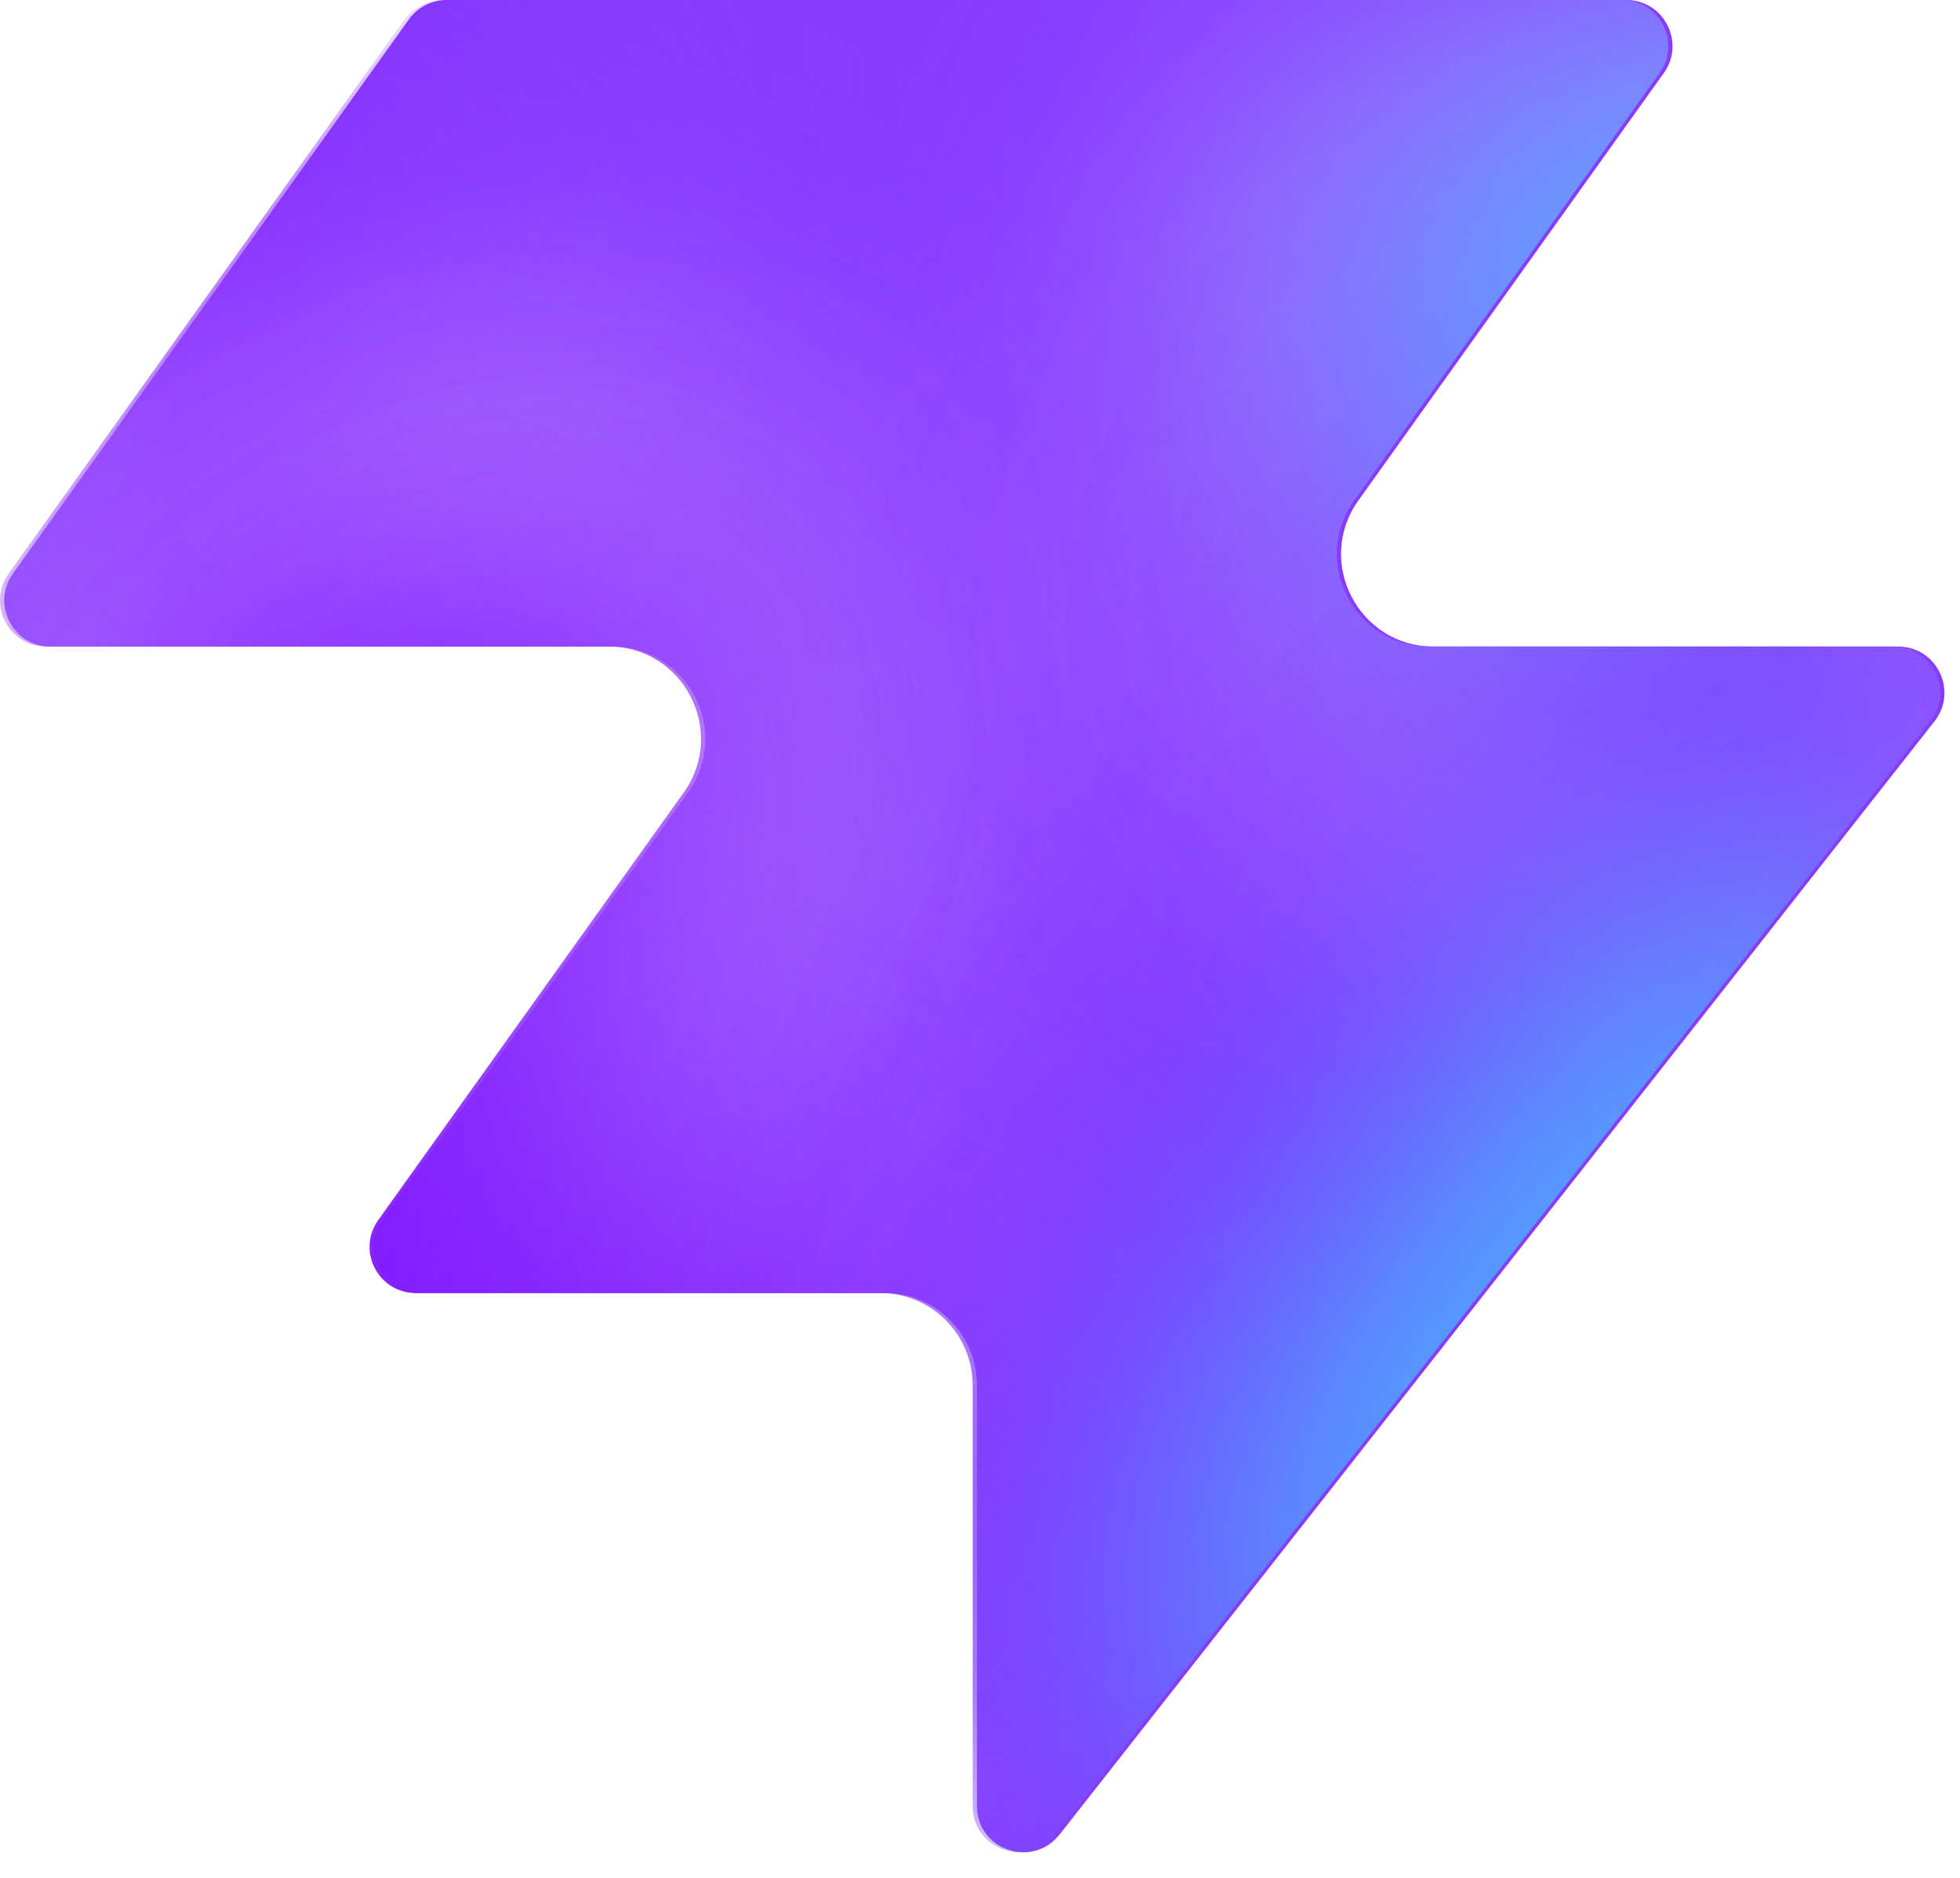
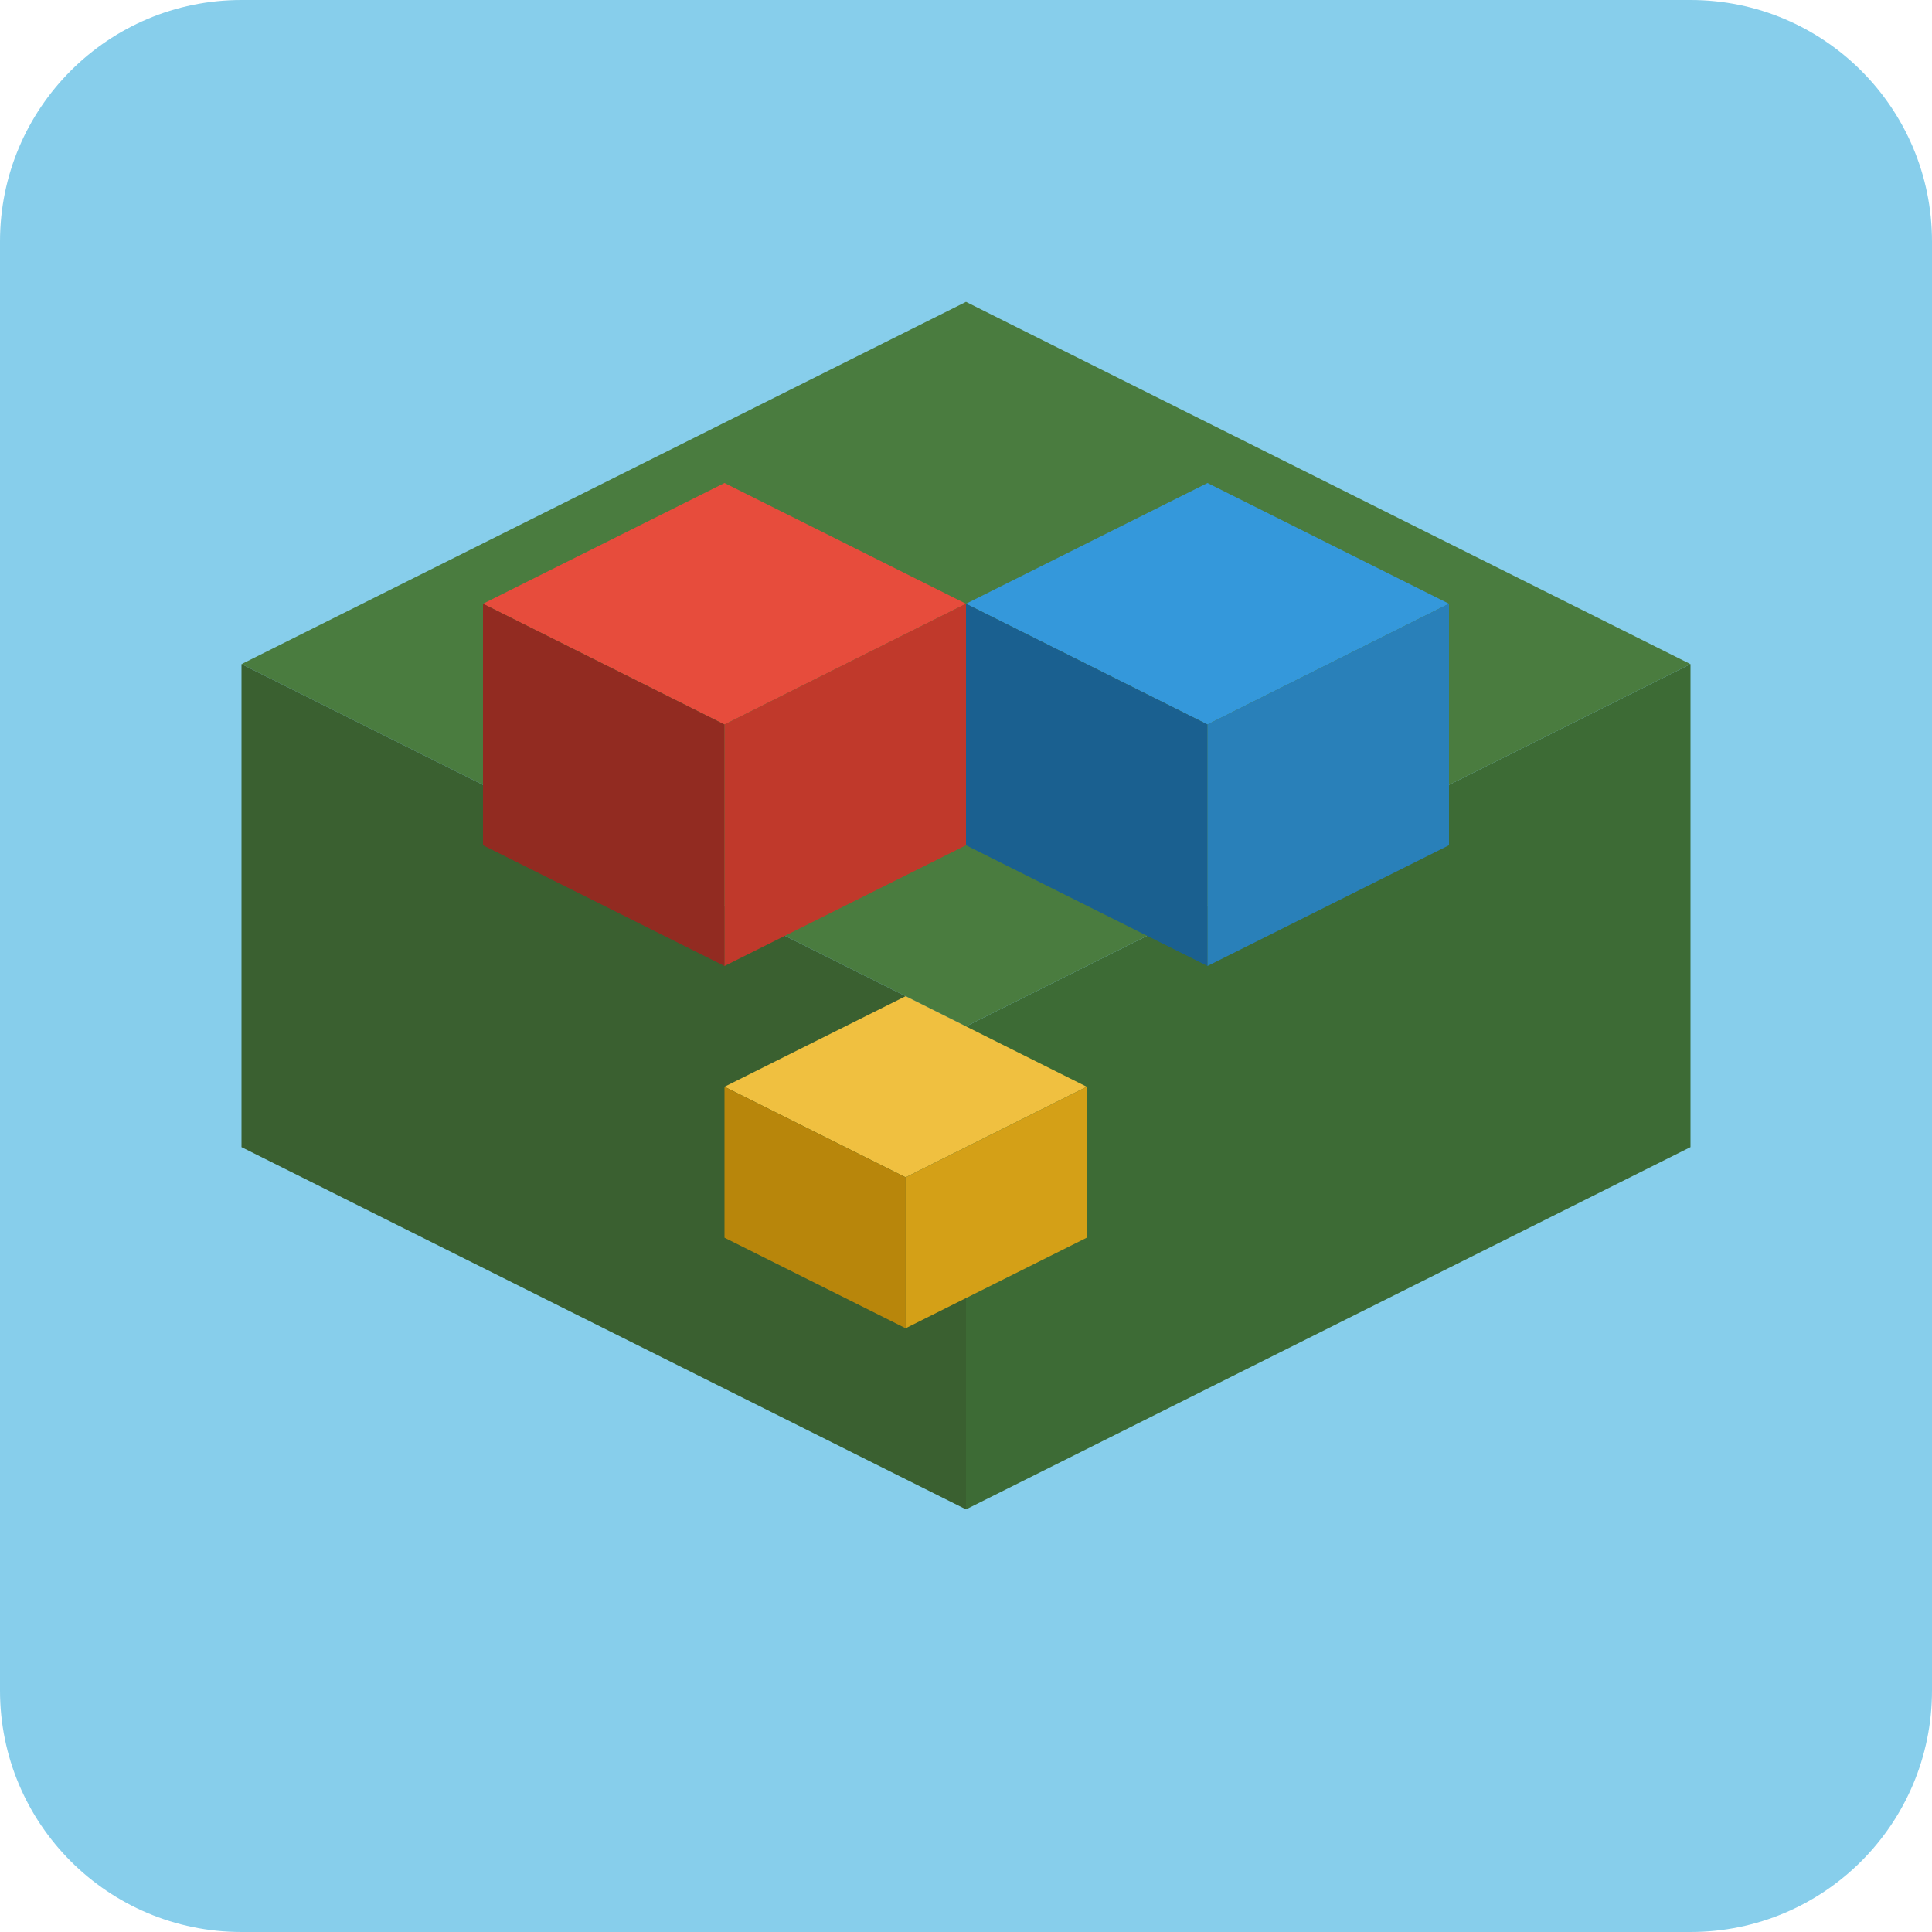
- <svg xmlns="http://www.w3.org/2000/svg" width="48" height="46" fill="none" viewBox="0 0 48 46">
-   <path fill="#863bff" d="M25.946 44.938c-.664.845-2.021.375-2.021-.698V33.937a2.26 2.26 0 0 0-2.262-2.262H10.287c-.92 0-1.456-1.04-.92-1.788l7.48-10.471c1.07-1.497 0-3.578-1.842-3.578H1.237c-.92 0-1.456-1.04-.92-1.788L10.013.474c.214-.297.556-.474.92-.474h28.894c.92 0 1.456 1.04.92 1.788l-7.48 10.471c-1.07 1.498 0 3.579 1.842 3.579h11.377c.943 0 1.473 1.088.89 1.83L25.947 44.94z" style="fill:#863bff;fill:color(display-p3 .525 .23 1);fill-opacity:1" />
-   <mask id="a" width="48" height="46" x="0" y="0" maskUnits="userSpaceOnUse" style="mask-type:alpha">
-     <path fill="#000" d="M25.842 44.938c-.664.844-2.021.375-2.021-.698V33.937a2.26 2.26 0 0 0-2.262-2.262H10.183c-.92 0-1.456-1.04-.92-1.788l7.48-10.471c1.07-1.498 0-3.579-1.842-3.579H1.133c-.92 0-1.456-1.04-.92-1.787L9.91.473c.214-.297.556-.474.92-.474h28.894c.92 0 1.456 1.04.92 1.788l-7.48 10.471c-1.07 1.498 0 3.578 1.842 3.578h11.377c.943 0 1.473 1.088.89 1.832L25.843 44.94z" style="fill:#000;fill-opacity:1" />
-   </mask>
-   <g mask="url(#a)">
-     <g filter="url(#b)">
-       <ellipse cx="5.508" cy="14.704" fill="#ede6ff" rx="5.508" ry="14.704" style="fill:#ede6ff;fill:color(display-p3 .927 .903 1);fill-opacity:1" transform="matrix(.00324 1 1 -.00324 -4.47 31.516)" />
-     </g>
-     <g filter="url(#c)">
-       <ellipse cx="10.399" cy="29.851" fill="#ede6ff" rx="10.399" ry="29.851" style="fill:#ede6ff;fill:color(display-p3 .927 .903 1);fill-opacity:1" transform="matrix(.00324 1 1 -.00324 -39.328 7.883)" />
-     </g>
-     <g filter="url(#d)">
-       <ellipse cx="5.508" cy="30.487" fill="#7e14ff" rx="5.508" ry="30.487" style="fill:#7e14ff;fill:color(display-p3 .492 .077 1);fill-opacity:1" transform="rotate(89.814 -25.913 -14.639)scale(1 -1)" />
-     </g>
-     <g filter="url(#e)">
-       <ellipse cx="5.508" cy="30.599" fill="#7e14ff" rx="5.508" ry="30.599" style="fill:#7e14ff;fill:color(display-p3 .492 .077 1);fill-opacity:1" transform="rotate(89.814 -32.644 -3.334)scale(1 -1)" />
-     </g>
-     <g filter="url(#f)">
-       <ellipse cx="5.508" cy="30.599" fill="#7e14ff" rx="5.508" ry="30.599" style="fill:#7e14ff;fill:color(display-p3 .492 .077 1);fill-opacity:1" transform="matrix(.00324 1 1 -.00324 -34.34 30.47)" />
-     </g>
-     <g filter="url(#g)">
-       <ellipse cx="14.072" cy="22.078" fill="#ede6ff" rx="14.072" ry="22.078" style="fill:#ede6ff;fill:color(display-p3 .927 .903 1);fill-opacity:1" transform="rotate(93.35 24.506 48.493)scale(-1 1)" />
-     </g>
-     <g filter="url(#h)">
-       <ellipse cx="3.47" cy="21.501" fill="#7e14ff" rx="3.47" ry="21.501" style="fill:#7e14ff;fill:color(display-p3 .492 .077 1);fill-opacity:1" transform="rotate(89.009 28.708 47.59)scale(-1 1)" />
-     </g>
-     <g filter="url(#i)">
-       <ellipse cx="3.47" cy="21.501" fill="#7e14ff" rx="3.47" ry="21.501" style="fill:#7e14ff;fill:color(display-p3 .492 .077 1);fill-opacity:1" transform="rotate(89.009 28.708 47.59)scale(-1 1)" />
-     </g>
-     <g filter="url(#j)">
-       <ellipse cx=".387" cy="8.972" fill="#7e14ff" rx="4.407" ry="29.108" style="fill:#7e14ff;fill:color(display-p3 .492 .077 1);fill-opacity:1" transform="rotate(39.51 .387 8.972)" />
-     </g>
-     <g filter="url(#k)">
-       <ellipse cx="47.523" cy="-6.092" fill="#7e14ff" rx="4.407" ry="29.108" style="fill:#7e14ff;fill:color(display-p3 .492 .077 1);fill-opacity:1" transform="rotate(37.892 47.523 -6.092)" />
-     </g>
-     <g filter="url(#l)">
-       <ellipse cx="41.412" cy="6.333" fill="#47bfff" rx="5.971" ry="9.665" style="fill:#47bfff;fill:color(display-p3 .28 .748 1);fill-opacity:1" transform="rotate(37.892 41.412 6.333)" />
-     </g>
-     <g filter="url(#m)">
-       <ellipse cx="-1.879" cy="38.332" fill="#7e14ff" rx="4.407" ry="29.108" style="fill:#7e14ff;fill:color(display-p3 .492 .077 1);fill-opacity:1" transform="rotate(37.892 -1.88 38.332)" />
-     </g>
-     <g filter="url(#n)">
-       <ellipse cx="-1.879" cy="38.332" fill="#7e14ff" rx="4.407" ry="29.108" style="fill:#7e14ff;fill:color(display-p3 .492 .077 1);fill-opacity:1" transform="rotate(37.892 -1.88 38.332)" />
-     </g>
-     <g filter="url(#o)">
-       <ellipse cx="35.651" cy="29.907" fill="#7e14ff" rx="4.407" ry="29.108" style="fill:#7e14ff;fill:color(display-p3 .492 .077 1);fill-opacity:1" transform="rotate(37.892 35.651 29.907)" />
-     </g>
-     <g filter="url(#p)">
-       <ellipse cx="38.418" cy="32.4" fill="#47bfff" rx="5.971" ry="15.297" style="fill:#47bfff;fill:color(display-p3 .28 .748 1);fill-opacity:1" transform="rotate(37.892 38.418 32.4)" />
-     </g>
-   </g>
-   <defs>
-     <filter id="b" width="60.045" height="41.654" x="-19.77" y="16.149" color-interpolation-filters="sRGB" filterUnits="userSpaceOnUse">
-       <feFlood flood-opacity="0" result="BackgroundImageFix" />
-       <feBlend in="SourceGraphic" in2="BackgroundImageFix" result="shape" />
-       <feGaussianBlur result="effect1_foregroundBlur_2002_17158" stdDeviation="7.659" />
-     </filter>
-     <filter id="c" width="90.34" height="51.437" x="-54.613" y="-7.533" color-interpolation-filters="sRGB" filterUnits="userSpaceOnUse">
-       <feFlood flood-opacity="0" result="BackgroundImageFix" />
-       <feBlend in="SourceGraphic" in2="BackgroundImageFix" result="shape" />
-       <feGaussianBlur result="effect1_foregroundBlur_2002_17158" stdDeviation="7.659" />
-     </filter>
-     <filter id="d" width="79.355" height="29.4" x="-49.64" y="2.03" color-interpolation-filters="sRGB" filterUnits="userSpaceOnUse">
-       <feFlood flood-opacity="0" result="BackgroundImageFix" />
-       <feBlend in="SourceGraphic" in2="BackgroundImageFix" result="shape" />
-       <feGaussianBlur result="effect1_foregroundBlur_2002_17158" stdDeviation="4.596" />
-     </filter>
-     <filter id="e" width="79.579" height="29.4" x="-45.045" y="20.029" color-interpolation-filters="sRGB" filterUnits="userSpaceOnUse">
-       <feFlood flood-opacity="0" result="BackgroundImageFix" />
-       <feBlend in="SourceGraphic" in2="BackgroundImageFix" result="shape" />
-       <feGaussianBlur result="effect1_foregroundBlur_2002_17158" stdDeviation="4.596" />
-     </filter>
-     <filter id="f" width="79.579" height="29.4" x="-43.513" y="21.178" color-interpolation-filters="sRGB" filterUnits="userSpaceOnUse">
-       <feFlood flood-opacity="0" result="BackgroundImageFix" />
-       <feBlend in="SourceGraphic" in2="BackgroundImageFix" result="shape" />
-       <feGaussianBlur result="effect1_foregroundBlur_2002_17158" stdDeviation="4.596" />
-     </filter>
-     <filter id="g" width="74.749" height="58.852" x="15.756" y="-17.901" color-interpolation-filters="sRGB" filterUnits="userSpaceOnUse">
-       <feFlood flood-opacity="0" result="BackgroundImageFix" />
-       <feBlend in="SourceGraphic" in2="BackgroundImageFix" result="shape" />
-       <feGaussianBlur result="effect1_foregroundBlur_2002_17158" stdDeviation="7.659" />
-     </filter>
-     <filter id="h" width="61.377" height="25.362" x="23.548" y="2.284" color-interpolation-filters="sRGB" filterUnits="userSpaceOnUse">
-       <feFlood flood-opacity="0" result="BackgroundImageFix" />
-       <feBlend in="SourceGraphic" in2="BackgroundImageFix" result="shape" />
-       <feGaussianBlur result="effect1_foregroundBlur_2002_17158" stdDeviation="4.596" />
-     </filter>
-     <filter id="i" width="61.377" height="25.362" x="23.548" y="2.284" color-interpolation-filters="sRGB" filterUnits="userSpaceOnUse">
-       <feFlood flood-opacity="0" result="BackgroundImageFix" />
-       <feBlend in="SourceGraphic" in2="BackgroundImageFix" result="shape" />
-       <feGaussianBlur result="effect1_foregroundBlur_2002_17158" stdDeviation="4.596" />
-     </filter>
-     <filter id="j" width="56.045" height="63.649" x="-27.636" y="-22.853" color-interpolation-filters="sRGB" filterUnits="userSpaceOnUse">
-       <feFlood flood-opacity="0" result="BackgroundImageFix" />
-       <feBlend in="SourceGraphic" in2="BackgroundImageFix" result="shape" />
-       <feGaussianBlur result="effect1_foregroundBlur_2002_17158" stdDeviation="4.596" />
-     </filter>
-     <filter id="k" width="54.814" height="64.646" x="20.116" y="-38.415" color-interpolation-filters="sRGB" filterUnits="userSpaceOnUse">
-       <feFlood flood-opacity="0" result="BackgroundImageFix" />
-       <feBlend in="SourceGraphic" in2="BackgroundImageFix" result="shape" />
-       <feGaussianBlur result="effect1_foregroundBlur_2002_17158" stdDeviation="4.596" />
-     </filter>
-     <filter id="l" width="33.541" height="35.313" x="24.641" y="-11.323" color-interpolation-filters="sRGB" filterUnits="userSpaceOnUse">
-       <feFlood flood-opacity="0" result="BackgroundImageFix" />
-       <feBlend in="SourceGraphic" in2="BackgroundImageFix" result="shape" />
-       <feGaussianBlur result="effect1_foregroundBlur_2002_17158" stdDeviation="4.596" />
-     </filter>
-     <filter id="m" width="54.814" height="64.646" x="-29.286" y="6.009" color-interpolation-filters="sRGB" filterUnits="userSpaceOnUse">
-       <feFlood flood-opacity="0" result="BackgroundImageFix" />
-       <feBlend in="SourceGraphic" in2="BackgroundImageFix" result="shape" />
-       <feGaussianBlur result="effect1_foregroundBlur_2002_17158" stdDeviation="4.596" />
-     </filter>
-     <filter id="n" width="54.814" height="64.646" x="-29.286" y="6.009" color-interpolation-filters="sRGB" filterUnits="userSpaceOnUse">
-       <feFlood flood-opacity="0" result="BackgroundImageFix" />
-       <feBlend in="SourceGraphic" in2="BackgroundImageFix" result="shape" />
-       <feGaussianBlur result="effect1_foregroundBlur_2002_17158" stdDeviation="4.596" />
-     </filter>
-     <filter id="o" width="54.814" height="64.646" x="8.244" y="-2.416" color-interpolation-filters="sRGB" filterUnits="userSpaceOnUse">
-       <feFlood flood-opacity="0" result="BackgroundImageFix" />
-       <feBlend in="SourceGraphic" in2="BackgroundImageFix" result="shape" />
-       <feGaussianBlur result="effect1_foregroundBlur_2002_17158" stdDeviation="4.596" />
-     </filter>
-     <filter id="p" width="39.409" height="43.623" x="18.713" y="10.588" color-interpolation-filters="sRGB" filterUnits="userSpaceOnUse">
-       <feFlood flood-opacity="0" result="BackgroundImageFix" />
-       <feBlend in="SourceGraphic" in2="BackgroundImageFix" result="shape" />
-       <feGaussianBlur result="effect1_foregroundBlur_2002_17158" stdDeviation="4.596" />
-     </filter>
-   </defs>
+ <svg xmlns="http://www.w3.org/2000/svg" viewBox="0 0 32 32">
+   <rect width="32" height="32" rx="4" fill="#87CEEB" />
+   <polygon points="16,5 28,11 16,17 4,11" fill="#4a7c3f" />
+   <polygon points="4,11 16,17 16,25 4,19" fill="#3a6030" />
+   <polygon points="28,11 16,17 16,25 28,19" fill="#3d6b35" />
+   <polygon points="8,10 12,8 16,10 12,12" fill="#e74c3c" />
+   <polygon points="8,10 12,12 12,16 8,14" fill="#922b21" />
+   <polygon points="12,12 16,10 16,14 12,16" fill="#c0392b" />
+   <polygon points="16,10 20,8 24,10 20,12" fill="#3498db" />
+   <polygon points="16,10 20,12 20,16 16,14" fill="#1a6090" />
+   <polygon points="20,12 24,10 24,14 20,16" fill="#2980b9" />
+   <polygon points="12,18 15,16.5 18,18 15,19.5" fill="#f0c040" />
+   <polygon points="12,18 15,19.5 15,22 12,20.5" fill="#b8860b" />
+   <polygon points="15,19.5 18,18 18,20.5 15,22" fill="#d4a017" />
</svg>
